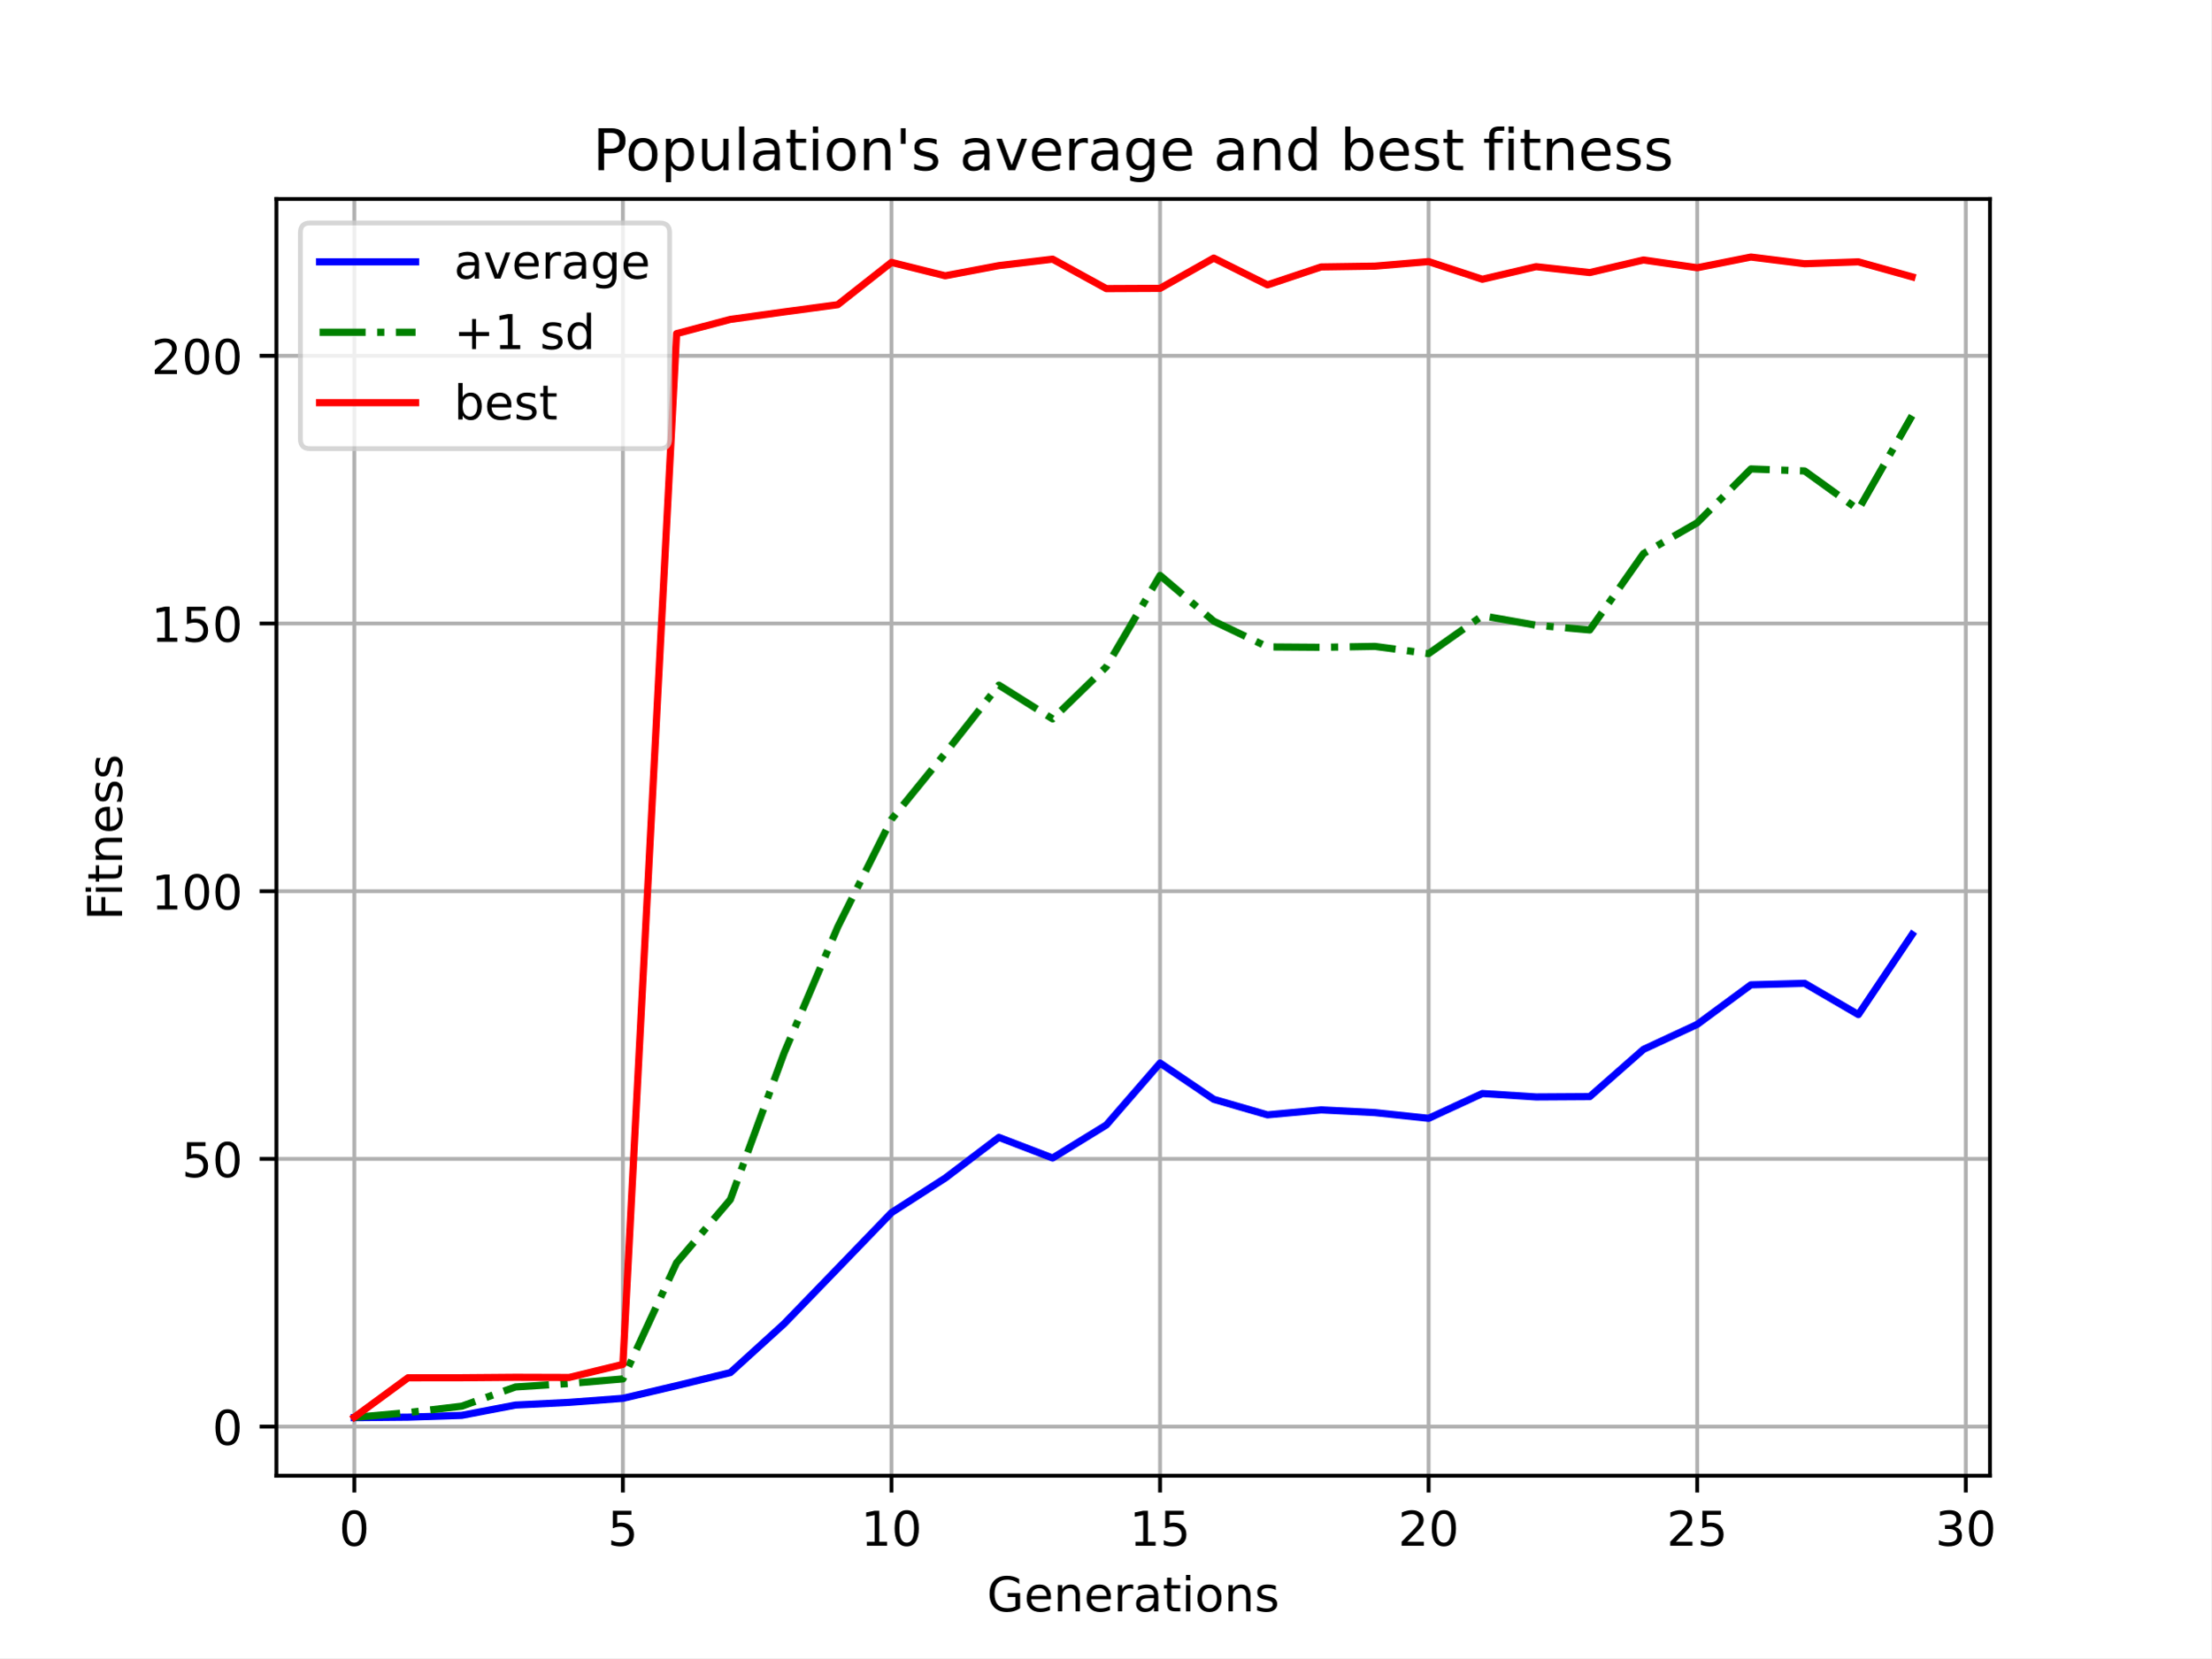
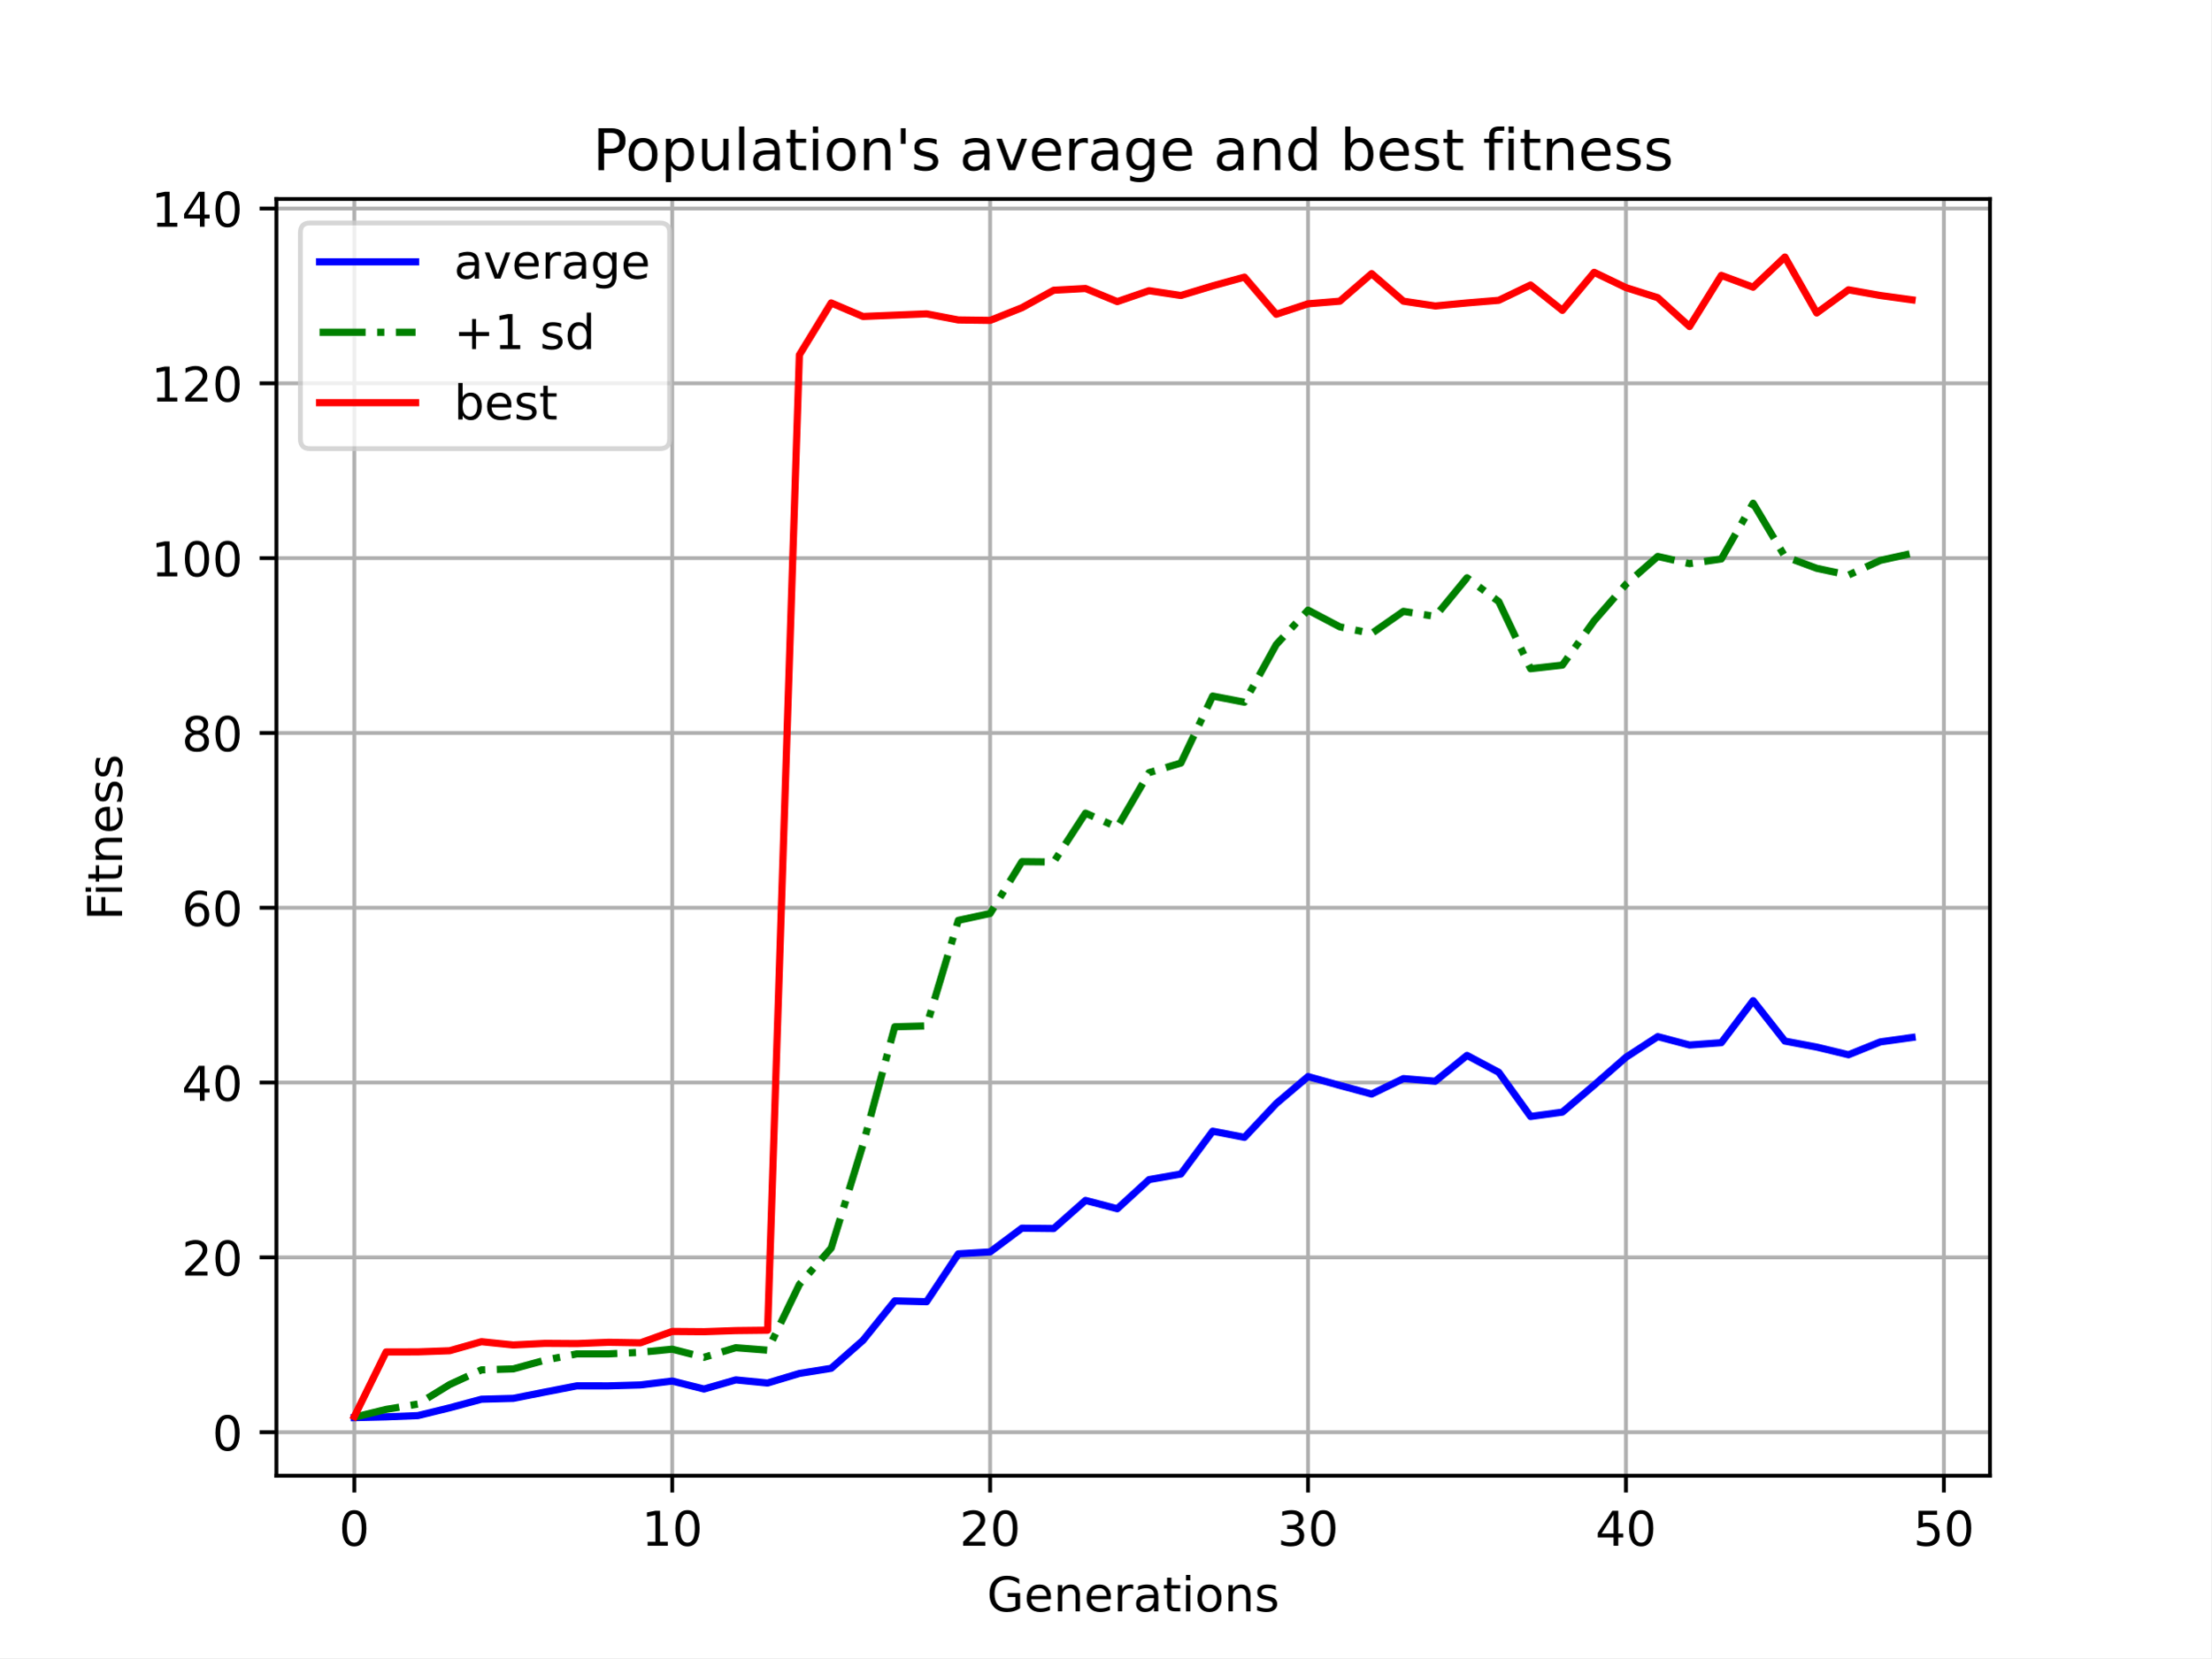
<svg xmlns="http://www.w3.org/2000/svg" xmlns:xlink="http://www.w3.org/1999/xlink" width="460.8pt" height="345.6pt" viewBox="0 0 460.8 345.6" version="1.1">
  <defs>
    <style type="text/css">*{stroke-linejoin: round; stroke-linecap: butt}</style>
  </defs>
  <g id="figure_1">
    <g id="patch_1">
      <path d="M 0 345.6  L 460.8 345.6  L 460.8 0  L 0 0  z " style="fill: #ffffff" />
    </g>
    <g id="axes_1">
      <g id="patch_2">
        <path d="M 57.6 307.584  L 414.72 307.584  L 414.72 41.472  L 57.6 41.472  z " style="fill: #ffffff" />
      </g>
      <g id="matplotlib.axis_1">
        <g id="xtick_1">
          <g id="line2d_1">
-             <path d="M 73.833 307.584  L 73.833 41.472  " clip-path="url(#pe1dd5a8d46)" style="fill: none; stroke: #b0b0b0; stroke-width: 0.8; stroke-linecap: square" />
+             <path d="M 73.833 307.584  L 73.833 41.472  " clip-path="url(#pf44340e3e3)" style="fill: none; stroke: #b0b0b0; stroke-width: 0.8; stroke-linecap: square" />
          </g>
          <g id="line2d_2">
            <defs>
-               <path id="m5e3df83dae" d="M 0 0  L 0 3.5  " style="stroke: #000000; stroke-width: 0.8" />
+               <path id="m1b8ec8ff48" d="M 0 0  L 0 3.5  " style="stroke: #000000; stroke-width: 0.8" />
            </defs>
            <g>
-               <use xlink:href="#m5e3df83dae" x="73.833" y="307.584" style="stroke: #000000; stroke-width: 0.8" />
+               <use xlink:href="#m1b8ec8ff48" x="73.833" y="307.584" style="stroke: #000000; stroke-width: 0.8" />
            </g>
          </g>
          <g id="text_1">
            <g transform="translate(70.65148 322.1824) scale(0.1 -0.1)">
              <defs>
                <path id="DejaVuSans-30" d="M 2034 4250  Q 1547 4250 1301 3770  Q 1056 3291 1056 2328  Q 1056 1369 1301 889  Q 1547 409 2034 409  Q 2525 409 2770 889  Q 3016 1369 3016 2328  Q 3016 3291 2770 3770  Q 2525 4250 2034 4250  z M 2034 4750  Q 2819 4750 3233 4129  Q 3647 3509 3647 2328  Q 3647 1150 3233 529  Q 2819 -91 2034 -91  Q 1250 -91 836 529  Q 422 1150 422 2328  Q 422 3509 836 4129  Q 1250 4750 2034 4750  z " transform="scale(0.015625)" />
              </defs>
              <use xlink:href="#DejaVuSans-30" />
            </g>
          </g>
        </g>
        <g id="xtick_2">
          <g id="line2d_3">
-             <path d="M 129.808 307.584  L 129.808 41.472  " clip-path="url(#pe1dd5a8d46)" style="fill: none; stroke: #b0b0b0; stroke-width: 0.8; stroke-linecap: square" />
+             <path d="M 140.089 307.584  L 140.089 41.472  " clip-path="url(#pf44340e3e3)" style="fill: none; stroke: #b0b0b0; stroke-width: 0.8; stroke-linecap: square" />
          </g>
          <g id="line2d_4">
            <g>
-               <use xlink:href="#m5e3df83dae" x="129.808" y="307.584" style="stroke: #000000; stroke-width: 0.8" />
+               <use xlink:href="#m1b8ec8ff48" x="140.089" y="307.584" style="stroke: #000000; stroke-width: 0.8" />
            </g>
          </g>
          <g id="text_2">
-             <g transform="translate(126.6264 322.1824) scale(0.1 -0.1)">
-               <defs>
-                 <path id="DejaVuSans-35" d="M 691 4666  L 3169 4666  L 3169 4134  L 1269 4134  L 1269 2991  Q 1406 3038 1543 3061  Q 1681 3084 1819 3084  Q 2600 3084 3056 2656  Q 3513 2228 3513 1497  Q 3513 744 3044 326  Q 2575 -91 1722 -91  Q 1428 -91 1123 -41  Q 819 9 494 109  L 494 744  Q 775 591 1075 516  Q 1375 441 1709 441  Q 2250 441 2565 725  Q 2881 1009 2881 1497  Q 2881 1984 2565 2268  Q 2250 2553 1709 2553  Q 1456 2553 1204 2497  Q 953 2441 691 2322  L 691 4666  z " transform="scale(0.015625)" />
-               </defs>
-               <use xlink:href="#DejaVuSans-35" />
+             <g transform="translate(133.7263 322.1824) scale(0.1 -0.1)">
+               <defs>
+                 <path id="DejaVuSans-31" d="M 794 531  L 1825 531  L 1825 4091  L 703 3866  L 703 4441  L 1819 4666  L 2450 4666  L 2450 531  L 3481 531  L 3481 0  L 794 0  L 794 531  z " transform="scale(0.015625)" />
+               </defs>
+               <use xlink:href="#DejaVuSans-31" />
+               <use xlink:href="#DejaVuSans-30" x="63.623" />
            </g>
          </g>
        </g>
        <g id="xtick_3">
          <g id="line2d_5">
-             <path d="M 185.783 307.584  L 185.783 41.472  " clip-path="url(#pe1dd5a8d46)" style="fill: none; stroke: #b0b0b0; stroke-width: 0.8; stroke-linecap: square" />
+             <path d="M 206.345 307.584  L 206.345 41.472  " clip-path="url(#pf44340e3e3)" style="fill: none; stroke: #b0b0b0; stroke-width: 0.8; stroke-linecap: square" />
          </g>
          <g id="line2d_6">
            <g>
-               <use xlink:href="#m5e3df83dae" x="185.783" y="307.584" style="stroke: #000000; stroke-width: 0.8" />
+               <use xlink:href="#m1b8ec8ff48" x="206.345" y="307.584" style="stroke: #000000; stroke-width: 0.8" />
            </g>
          </g>
          <g id="text_3">
-             <g transform="translate(179.4201 322.1824) scale(0.1 -0.1)">
-               <defs>
-                 <path id="DejaVuSans-31" d="M 794 531  L 1825 531  L 1825 4091  L 703 3866  L 703 4441  L 1819 4666  L 2450 4666  L 2450 531  L 3481 531  L 3481 0  L 794 0  L 794 531  z " transform="scale(0.015625)" />
-               </defs>
-               <use xlink:href="#DejaVuSans-31" />
+             <g transform="translate(199.9823 322.1824) scale(0.1 -0.1)">
+               <defs>
+                 <path id="DejaVuSans-32" d="M 1228 531  L 3431 531  L 3431 0  L 469 0  L 469 531  Q 828 903 1448 1529  Q 2069 2156 2228 2338  Q 2531 2678 2651 2914  Q 2772 3150 2772 3378  Q 2772 3750 2511 3984  Q 2250 4219 1831 4219  Q 1534 4219 1204 4116  Q 875 4013 500 3803  L 500 4441  Q 881 4594 1212 4672  Q 1544 4750 1819 4750  Q 2544 4750 2975 4387  Q 3406 4025 3406 3419  Q 3406 3131 3298 2873  Q 3191 2616 2906 2266  Q 2828 2175 2409 1742  Q 1991 1309 1228 531  z " transform="scale(0.015625)" />
+               </defs>
+               <use xlink:href="#DejaVuSans-32" />
              <use xlink:href="#DejaVuSans-30" x="63.623" />
            </g>
          </g>
        </g>
        <g id="xtick_4">
          <g id="line2d_7">
-             <path d="M 241.757 307.584  L 241.757 41.472  " clip-path="url(#pe1dd5a8d46)" style="fill: none; stroke: #b0b0b0; stroke-width: 0.8; stroke-linecap: square" />
+             <path d="M 272.601 307.584  L 272.601 41.472  " clip-path="url(#pf44340e3e3)" style="fill: none; stroke: #b0b0b0; stroke-width: 0.8; stroke-linecap: square" />
          </g>
          <g id="line2d_8">
            <g>
-               <use xlink:href="#m5e3df83dae" x="241.757" y="307.584" style="stroke: #000000; stroke-width: 0.8" />
+               <use xlink:href="#m1b8ec8ff48" x="272.601" y="307.584" style="stroke: #000000; stroke-width: 0.8" />
            </g>
          </g>
          <g id="text_4">
-             <g transform="translate(235.395 322.1824) scale(0.1 -0.1)">
-               <use xlink:href="#DejaVuSans-31" />
-               <use xlink:href="#DejaVuSans-35" x="63.623" />
+             <g transform="translate(266.2383 322.1824) scale(0.1 -0.1)">
+               <defs>
+                 <path id="DejaVuSans-33" d="M 2597 2516  Q 3050 2419 3304 2112  Q 3559 1806 3559 1356  Q 3559 666 3084 287  Q 2609 -91 1734 -91  Q 1441 -91 1130 -33  Q 819 25 488 141  L 488 750  Q 750 597 1062 519  Q 1375 441 1716 441  Q 2309 441 2620 675  Q 2931 909 2931 1356  Q 2931 1769 2642 2001  Q 2353 2234 1838 2234  L 1294 2234  L 1294 2753  L 1863 2753  Q 2328 2753 2575 2939  Q 2822 3125 2822 3475  Q 2822 3834 2567 4026  Q 2313 4219 1838 4219  Q 1578 4219 1281 4162  Q 984 4106 628 3988  L 628 4550  Q 988 4650 1302 4700  Q 1616 4750 1894 4750  Q 2613 4750 3031 4423  Q 3450 4097 3450 3541  Q 3450 3153 3228 2886  Q 3006 2619 2597 2516  z " transform="scale(0.015625)" />
+               </defs>
+               <use xlink:href="#DejaVuSans-33" />
+               <use xlink:href="#DejaVuSans-30" x="63.623" />
            </g>
          </g>
        </g>
        <g id="xtick_5">
          <g id="line2d_9">
-             <path d="M 297.732 307.584  L 297.732 41.472  " clip-path="url(#pe1dd5a8d46)" style="fill: none; stroke: #b0b0b0; stroke-width: 0.8; stroke-linecap: square" />
+             <path d="M 338.857 307.584  L 338.857 41.472  " clip-path="url(#pf44340e3e3)" style="fill: none; stroke: #b0b0b0; stroke-width: 0.8; stroke-linecap: square" />
          </g>
          <g id="line2d_10">
            <g>
-               <use xlink:href="#m5e3df83dae" x="297.732" y="307.584" style="stroke: #000000; stroke-width: 0.8" />
+               <use xlink:href="#m1b8ec8ff48" x="338.857" y="307.584" style="stroke: #000000; stroke-width: 0.8" />
            </g>
          </g>
          <g id="text_5">
-             <g transform="translate(291.3699 322.1824) scale(0.1 -0.1)">
-               <defs>
-                 <path id="DejaVuSans-32" d="M 1228 531  L 3431 531  L 3431 0  L 469 0  L 469 531  Q 828 903 1448 1529  Q 2069 2156 2228 2338  Q 2531 2678 2651 2914  Q 2772 3150 2772 3378  Q 2772 3750 2511 3984  Q 2250 4219 1831 4219  Q 1534 4219 1204 4116  Q 875 4013 500 3803  L 500 4441  Q 881 4594 1212 4672  Q 1544 4750 1819 4750  Q 2544 4750 2975 4387  Q 3406 4025 3406 3419  Q 3406 3131 3298 2873  Q 3191 2616 2906 2266  Q 2828 2175 2409 1742  Q 1991 1309 1228 531  z " transform="scale(0.015625)" />
-               </defs>
-               <use xlink:href="#DejaVuSans-32" />
+             <g transform="translate(332.4943 322.1824) scale(0.1 -0.1)">
+               <defs>
+                 <path id="DejaVuSans-34" d="M 2419 4116  L 825 1625  L 2419 1625  L 2419 4116  z M 2253 4666  L 3047 4666  L 3047 1625  L 3713 1625  L 3713 1100  L 3047 1100  L 3047 0  L 2419 0  L 2419 1100  L 313 1100  L 313 1709  L 2253 4666  z " transform="scale(0.015625)" />
+               </defs>
+               <use xlink:href="#DejaVuSans-34" />
              <use xlink:href="#DejaVuSans-30" x="63.623" />
            </g>
          </g>
        </g>
        <g id="xtick_6">
          <g id="line2d_11">
-             <path d="M 353.707 307.584  L 353.707 41.472  " clip-path="url(#pe1dd5a8d46)" style="fill: none; stroke: #b0b0b0; stroke-width: 0.8; stroke-linecap: square" />
+             <path d="M 405.113 307.584  L 405.113 41.472  " clip-path="url(#pf44340e3e3)" style="fill: none; stroke: #b0b0b0; stroke-width: 0.8; stroke-linecap: square" />
          </g>
          <g id="line2d_12">
            <g>
-               <use xlink:href="#m5e3df83dae" x="353.707" y="307.584" style="stroke: #000000; stroke-width: 0.8" />
+               <use xlink:href="#m1b8ec8ff48" x="405.113" y="307.584" style="stroke: #000000; stroke-width: 0.8" />
            </g>
          </g>
          <g id="text_6">
-             <g transform="translate(347.3448 322.1824) scale(0.1 -0.1)">
-               <use xlink:href="#DejaVuSans-32" />
-               <use xlink:href="#DejaVuSans-35" x="63.623" />
-             </g>
-           </g>
-         </g>
-         <g id="xtick_7">
-           <g id="line2d_13">
-             <path d="M 409.682 307.584  L 409.682 41.472  " clip-path="url(#pe1dd5a8d46)" style="fill: none; stroke: #b0b0b0; stroke-width: 0.8; stroke-linecap: square" />
-           </g>
-           <g id="line2d_14">
-             <g>
-               <use xlink:href="#m5e3df83dae" x="409.682" y="307.584" style="stroke: #000000; stroke-width: 0.8" />
-             </g>
-           </g>
-           <g id="text_7">
-             <g transform="translate(403.3198 322.1824) scale(0.1 -0.1)">
-               <defs>
-                 <path id="DejaVuSans-33" d="M 2597 2516  Q 3050 2419 3304 2112  Q 3559 1806 3559 1356  Q 3559 666 3084 287  Q 2609 -91 1734 -91  Q 1441 -91 1130 -33  Q 819 25 488 141  L 488 750  Q 750 597 1062 519  Q 1375 441 1716 441  Q 2309 441 2620 675  Q 2931 909 2931 1356  Q 2931 1769 2642 2001  Q 2353 2234 1838 2234  L 1294 2234  L 1294 2753  L 1863 2753  Q 2328 2753 2575 2939  Q 2822 3125 2822 3475  Q 2822 3834 2567 4026  Q 2313 4219 1838 4219  Q 1578 4219 1281 4162  Q 984 4106 628 3988  L 628 4550  Q 988 4650 1302 4700  Q 1616 4750 1894 4750  Q 2613 4750 3031 4423  Q 3450 4097 3450 3541  Q 3450 3153 3228 2886  Q 3006 2619 2597 2516  z " transform="scale(0.015625)" />
-               </defs>
-               <use xlink:href="#DejaVuSans-33" />
-               <use xlink:href="#DejaVuSans-30" x="63.623" />
-             </g>
-           </g>
-         </g>
-         <g id="text_8">
+             <g transform="translate(398.7504 322.1824) scale(0.1 -0.1)">
+               <defs>
+                 <path id="DejaVuSans-35" d="M 691 4666  L 3169 4666  L 3169 4134  L 1269 4134  L 1269 2991  Q 1406 3038 1543 3061  Q 1681 3084 1819 3084  Q 2600 3084 3056 2656  Q 3513 2228 3513 1497  Q 3513 744 3044 326  Q 2575 -91 1722 -91  Q 1428 -91 1123 -41  Q 819 9 494 109  L 494 744  Q 775 591 1075 516  Q 1375 441 1709 441  Q 2250 441 2565 725  Q 2881 1009 2881 1497  Q 2881 1984 2565 2268  Q 2250 2553 1709 2553  Q 1456 2553 1204 2497  Q 953 2441 691 2322  L 691 4666  z " transform="scale(0.015625)" />
+               </defs>
+               <use xlink:href="#DejaVuSans-35" />
+               <use xlink:href="#DejaVuSans-30" x="63.623" />
+             </g>
+           </g>
+         </g>
+         <g id="text_7">
          <g transform="translate(205.6623 335.8606) scale(0.1 -0.1)">
            <defs>
              <path id="DejaVuSans-47" d="M 3809 666  L 3809 1919  L 2778 1919  L 2778 2438  L 4434 2438  L 4434 434  Q 4069 175 3628 42  Q 3188 -91 2688 -91  Q 1594 -91 976 548  Q 359 1188 359 2328  Q 359 3472 976 4111  Q 1594 4750 2688 4750  Q 3144 4750 3555 4637  Q 3966 4525 4313 4306  L 4313 3634  Q 3963 3931 3569 4081  Q 3175 4231 2741 4231  Q 1884 4231 1454 3753  Q 1025 3275 1025 2328  Q 1025 1384 1454 906  Q 1884 428 2741 428  Q 3075 428 3337 486  Q 3600 544 3809 666  z " transform="scale(0.015625)" />
              <path id="DejaVuSans-65" d="M 3597 1894  L 3597 1613  L 953 1613  Q 991 1019 1311 708  Q 1631 397 2203 397  Q 2534 397 2845 478  Q 3156 559 3463 722  L 3463 178  Q 3153 47 2828 -22  Q 2503 -91 2169 -91  Q 1331 -91 842 396  Q 353 884 353 1716  Q 353 2575 817 3079  Q 1281 3584 2069 3584  Q 2775 3584 3186 3129  Q 3597 2675 3597 1894  z M 3022 2063  Q 3016 2534 2758 2815  Q 2500 3097 2075 3097  Q 1594 3097 1305 2825  Q 1016 2553 972 2059  L 3022 2063  z " transform="scale(0.015625)" />
              <path id="DejaVuSans-6e" d="M 3513 2113  L 3513 0  L 2938 0  L 2938 2094  Q 2938 2591 2744 2837  Q 2550 3084 2163 3084  Q 1697 3084 1428 2787  Q 1159 2491 1159 1978  L 1159 0  L 581 0  L 581 3500  L 1159 3500  L 1159 2956  Q 1366 3272 1645 3428  Q 1925 3584 2291 3584  Q 2894 3584 3203 3211  Q 3513 2838 3513 2113  z " transform="scale(0.015625)" />
              <path id="DejaVuSans-72" d="M 2631 2963  Q 2534 3019 2420 3045  Q 2306 3072 2169 3072  Q 1681 3072 1420 2755  Q 1159 2438 1159 1844  L 1159 0  L 581 0  L 581 3500  L 1159 3500  L 1159 2956  Q 1341 3275 1631 3429  Q 1922 3584 2338 3584  Q 2397 3584 2469 3576  Q 2541 3569 2628 3553  L 2631 2963  z " transform="scale(0.015625)" />
              <path id="DejaVuSans-61" d="M 2194 1759  Q 1497 1759 1228 1600  Q 959 1441 959 1056  Q 959 750 1161 570  Q 1363 391 1709 391  Q 2188 391 2477 730  Q 2766 1069 2766 1631  L 2766 1759  L 2194 1759  z M 3341 1997  L 3341 0  L 2766 0  L 2766 531  Q 2569 213 2275 61  Q 1981 -91 1556 -91  Q 1019 -91 701 211  Q 384 513 384 1019  Q 384 1609 779 1909  Q 1175 2209 1959 2209  L 2766 2209  L 2766 2266  Q 2766 2663 2505 2880  Q 2244 3097 1772 3097  Q 1472 3097 1187 3025  Q 903 2953 641 2809  L 641 3341  Q 956 3463 1253 3523  Q 1550 3584 1831 3584  Q 2591 3584 2966 3190  Q 3341 2797 3341 1997  z " transform="scale(0.015625)" />
              <path id="DejaVuSans-74" d="M 1172 4494  L 1172 3500  L 2356 3500  L 2356 3053  L 1172 3053  L 1172 1153  Q 1172 725 1289 603  Q 1406 481 1766 481  L 2356 481  L 2356 0  L 1766 0  Q 1100 0 847 248  Q 594 497 594 1153  L 594 3053  L 172 3053  L 172 3500  L 594 3500  L 594 4494  L 1172 4494  z " transform="scale(0.015625)" />
              <path id="DejaVuSans-69" d="M 603 3500  L 1178 3500  L 1178 0  L 603 0  L 603 3500  z M 603 4863  L 1178 4863  L 1178 4134  L 603 4134  L 603 4863  z " transform="scale(0.015625)" />
              <path id="DejaVuSans-6f" d="M 1959 3097  Q 1497 3097 1228 2736  Q 959 2375 959 1747  Q 959 1119 1226 758  Q 1494 397 1959 397  Q 2419 397 2687 759  Q 2956 1122 2956 1747  Q 2956 2369 2687 2733  Q 2419 3097 1959 3097  z M 1959 3584  Q 2709 3584 3137 3096  Q 3566 2609 3566 1747  Q 3566 888 3137 398  Q 2709 -91 1959 -91  Q 1206 -91 779 398  Q 353 888 353 1747  Q 353 2609 779 3096  Q 1206 3584 1959 3584  z " transform="scale(0.015625)" />
              <path id="DejaVuSans-73" d="M 2834 3397  L 2834 2853  Q 2591 2978 2328 3040  Q 2066 3103 1784 3103  Q 1356 3103 1142 2972  Q 928 2841 928 2578  Q 928 2378 1081 2264  Q 1234 2150 1697 2047  L 1894 2003  Q 2506 1872 2764 1633  Q 3022 1394 3022 966  Q 3022 478 2636 193  Q 2250 -91 1575 -91  Q 1294 -91 989 -36  Q 684 19 347 128  L 347 722  Q 666 556 975 473  Q 1284 391 1588 391  Q 1994 391 2212 530  Q 2431 669 2431 922  Q 2431 1156 2273 1281  Q 2116 1406 1581 1522  L 1381 1569  Q 847 1681 609 1914  Q 372 2147 372 2553  Q 372 3047 722 3315  Q 1072 3584 1716 3584  Q 2034 3584 2315 3537  Q 2597 3491 2834 3397  z " transform="scale(0.015625)" />
            </defs>
            <use xlink:href="#DejaVuSans-47" />
            <use xlink:href="#DejaVuSans-65" x="77.49" />
            <use xlink:href="#DejaVuSans-6e" x="139.014" />
            <use xlink:href="#DejaVuSans-65" x="202.393" />
            <use xlink:href="#DejaVuSans-72" x="263.916" />
            <use xlink:href="#DejaVuSans-61" x="305.029" />
            <use xlink:href="#DejaVuSans-74" x="366.309" />
            <use xlink:href="#DejaVuSans-69" x="405.518" />
            <use xlink:href="#DejaVuSans-6f" x="433.301" />
            <use xlink:href="#DejaVuSans-6e" x="494.482" />
            <use xlink:href="#DejaVuSans-73" x="557.861" />
          </g>
        </g>
      </g>
      <g id="matplotlib.axis_2">
        <g id="ytick_1">
+           <g id="line2d_13">
+             <path d="M 57.6 298.515  L 414.72 298.515  " clip-path="url(#pf44340e3e3)" style="fill: none; stroke: #b0b0b0; stroke-width: 0.8; stroke-linecap: square" />
+           </g>
+           <g id="line2d_14">
+             <defs>
+               <path id="m3c2e16edfb" d="M 0 0  L -3.5 0  " style="stroke: #000000; stroke-width: 0.8" />
+             </defs>
+             <g>
+               <use xlink:href="#m3c2e16edfb" x="57.6" y="298.515" style="stroke: #000000; stroke-width: 0.8" />
+             </g>
+           </g>
+           <g id="text_8">
+             <g transform="translate(44.2375 302.3145) scale(0.1 -0.1)">
+               <use xlink:href="#DejaVuSans-30" />
+             </g>
+           </g>
+         </g>
+         <g id="ytick_2">
          <g id="line2d_15">
-             <path d="M 57.6 297.353  L 414.72 297.353  " clip-path="url(#pe1dd5a8d46)" style="fill: none; stroke: #b0b0b0; stroke-width: 0.8; stroke-linecap: square" />
+             <path d="M 57.6 262.078  L 414.72 262.078  " clip-path="url(#pf44340e3e3)" style="fill: none; stroke: #b0b0b0; stroke-width: 0.8; stroke-linecap: square" />
          </g>
          <g id="line2d_16">
-             <defs>
-               <path id="m61ee3619ba" d="M 0 0  L -3.5 0  " style="stroke: #000000; stroke-width: 0.8" />
-             </defs>
-             <g>
-               <use xlink:href="#m61ee3619ba" x="57.6" y="297.353" style="stroke: #000000; stroke-width: 0.8" />
+             <g>
+               <use xlink:href="#m3c2e16edfb" x="57.6" y="262.078" style="stroke: #000000; stroke-width: 0.8" />
            </g>
          </g>
          <g id="text_9">
-             <g transform="translate(44.2375 301.1522) scale(0.1 -0.1)">
-               <use xlink:href="#DejaVuSans-30" />
-             </g>
-           </g>
-         </g>
-         <g id="ytick_2">
+             <g transform="translate(37.875 265.8773) scale(0.1 -0.1)">
+               <use xlink:href="#DejaVuSans-32" />
+               <use xlink:href="#DejaVuSans-30" x="63.623" />
+             </g>
+           </g>
+         </g>
+         <g id="ytick_3">
          <g id="line2d_17">
-             <path d="M 57.6 241.554  L 414.72 241.554  " clip-path="url(#pe1dd5a8d46)" style="fill: none; stroke: #b0b0b0; stroke-width: 0.8; stroke-linecap: square" />
+             <path d="M 57.6 225.641  L 414.72 225.641  " clip-path="url(#pf44340e3e3)" style="fill: none; stroke: #b0b0b0; stroke-width: 0.8; stroke-linecap: square" />
          </g>
          <g id="line2d_18">
            <g>
-               <use xlink:href="#m61ee3619ba" x="57.6" y="241.554" style="stroke: #000000; stroke-width: 0.8" />
+               <use xlink:href="#m3c2e16edfb" x="57.6" y="225.641" style="stroke: #000000; stroke-width: 0.8" />
            </g>
          </g>
          <g id="text_10">
-             <g transform="translate(37.875 245.3531) scale(0.1 -0.1)">
-               <use xlink:href="#DejaVuSans-35" />
-               <use xlink:href="#DejaVuSans-30" x="63.623" />
-             </g>
-           </g>
-         </g>
-         <g id="ytick_3">
+             <g transform="translate(37.875 229.4401) scale(0.1 -0.1)">
+               <use xlink:href="#DejaVuSans-34" />
+               <use xlink:href="#DejaVuSans-30" x="63.623" />
+             </g>
+           </g>
+         </g>
+         <g id="ytick_4">
          <g id="line2d_19">
-             <path d="M 57.6 185.755  L 414.72 185.755  " clip-path="url(#pe1dd5a8d46)" style="fill: none; stroke: #b0b0b0; stroke-width: 0.8; stroke-linecap: square" />
+             <path d="M 57.6 189.204  L 414.72 189.204  " clip-path="url(#pf44340e3e3)" style="fill: none; stroke: #b0b0b0; stroke-width: 0.8; stroke-linecap: square" />
          </g>
          <g id="line2d_20">
            <g>
-               <use xlink:href="#m61ee3619ba" x="57.6" y="185.755" style="stroke: #000000; stroke-width: 0.8" />
+               <use xlink:href="#m3c2e16edfb" x="57.6" y="189.204" style="stroke: #000000; stroke-width: 0.8" />
            </g>
          </g>
          <g id="text_11">
-             <g transform="translate(31.5125 189.5541) scale(0.1 -0.1)">
+             <g transform="translate(37.875 193.0029) scale(0.1 -0.1)">
+               <defs>
+                 <path id="DejaVuSans-36" d="M 2113 2584  Q 1688 2584 1439 2293  Q 1191 2003 1191 1497  Q 1191 994 1439 701  Q 1688 409 2113 409  Q 2538 409 2786 701  Q 3034 994 3034 1497  Q 3034 2003 2786 2293  Q 2538 2584 2113 2584  z M 3366 4563  L 3366 3988  Q 3128 4100 2886 4159  Q 2644 4219 2406 4219  Q 1781 4219 1451 3797  Q 1122 3375 1075 2522  Q 1259 2794 1537 2939  Q 1816 3084 2150 3084  Q 2853 3084 3261 2657  Q 3669 2231 3669 1497  Q 3669 778 3244 343  Q 2819 -91 2113 -91  Q 1303 -91 875 529  Q 447 1150 447 2328  Q 447 3434 972 4092  Q 1497 4750 2381 4750  Q 2619 4750 2861 4703  Q 3103 4656 3366 4563  z " transform="scale(0.015625)" />
+               </defs>
+               <use xlink:href="#DejaVuSans-36" />
+               <use xlink:href="#DejaVuSans-30" x="63.623" />
+             </g>
+           </g>
+         </g>
+         <g id="ytick_5">
+           <g id="line2d_21">
+             <path d="M 57.6 152.766  L 414.72 152.766  " clip-path="url(#pf44340e3e3)" style="fill: none; stroke: #b0b0b0; stroke-width: 0.8; stroke-linecap: square" />
+           </g>
+           <g id="line2d_22">
+             <g>
+               <use xlink:href="#m3c2e16edfb" x="57.6" y="152.766" style="stroke: #000000; stroke-width: 0.8" />
+             </g>
+           </g>
+           <g id="text_12">
+             <g transform="translate(37.875 156.5657) scale(0.1 -0.1)">
+               <defs>
+                 <path id="DejaVuSans-38" d="M 2034 2216  Q 1584 2216 1326 1975  Q 1069 1734 1069 1313  Q 1069 891 1326 650  Q 1584 409 2034 409  Q 2484 409 2743 651  Q 3003 894 3003 1313  Q 3003 1734 2745 1975  Q 2488 2216 2034 2216  z M 1403 2484  Q 997 2584 770 2862  Q 544 3141 544 3541  Q 544 4100 942 4425  Q 1341 4750 2034 4750  Q 2731 4750 3128 4425  Q 3525 4100 3525 3541  Q 3525 3141 3298 2862  Q 3072 2584 2669 2484  Q 3125 2378 3379 2068  Q 3634 1759 3634 1313  Q 3634 634 3220 271  Q 2806 -91 2034 -91  Q 1263 -91 848 271  Q 434 634 434 1313  Q 434 1759 690 2068  Q 947 2378 1403 2484  z M 1172 3481  Q 1172 3119 1398 2916  Q 1625 2713 2034 2713  Q 2441 2713 2670 2916  Q 2900 3119 2900 3481  Q 2900 3844 2670 4047  Q 2441 4250 2034 4250  Q 1625 4250 1398 4047  Q 1172 3844 1172 3481  z " transform="scale(0.015625)" />
+               </defs>
+               <use xlink:href="#DejaVuSans-38" />
+               <use xlink:href="#DejaVuSans-30" x="63.623" />
+             </g>
+           </g>
+         </g>
+         <g id="ytick_6">
+           <g id="line2d_23">
+             <path d="M 57.6 116.329  L 414.72 116.329  " clip-path="url(#pf44340e3e3)" style="fill: none; stroke: #b0b0b0; stroke-width: 0.8; stroke-linecap: square" />
+           </g>
+           <g id="line2d_24">
+             <g>
+               <use xlink:href="#m3c2e16edfb" x="57.6" y="116.329" style="stroke: #000000; stroke-width: 0.8" />
+             </g>
+           </g>
+           <g id="text_13">
+             <g transform="translate(31.5125 120.1285) scale(0.1 -0.1)">
              <use xlink:href="#DejaVuSans-31" />
              <use xlink:href="#DejaVuSans-30" x="63.623" />
              <use xlink:href="#DejaVuSans-30" x="127.246" />
            </g>
          </g>
        </g>
-         <g id="ytick_4">
-           <g id="line2d_21">
-             <path d="M 57.6 129.956  L 414.72 129.956  " clip-path="url(#pe1dd5a8d46)" style="fill: none; stroke: #b0b0b0; stroke-width: 0.8; stroke-linecap: square" />
-           </g>
-           <g id="line2d_22">
-             <g>
-               <use xlink:href="#m61ee3619ba" x="57.6" y="129.956" style="stroke: #000000; stroke-width: 0.8" />
-             </g>
-           </g>
-           <g id="text_12">
-             <g transform="translate(31.5125 133.755) scale(0.1 -0.1)">
+         <g id="ytick_7">
+           <g id="line2d_25">
+             <path d="M 57.6 79.892  L 414.72 79.892  " clip-path="url(#pf44340e3e3)" style="fill: none; stroke: #b0b0b0; stroke-width: 0.8; stroke-linecap: square" />
+           </g>
+           <g id="line2d_26">
+             <g>
+               <use xlink:href="#m3c2e16edfb" x="57.6" y="79.892" style="stroke: #000000; stroke-width: 0.8" />
+             </g>
+           </g>
+           <g id="text_14">
+             <g transform="translate(31.5125 83.69128) scale(0.1 -0.1)">
              <use xlink:href="#DejaVuSans-31" />
-               <use xlink:href="#DejaVuSans-35" x="63.623" />
+               <use xlink:href="#DejaVuSans-32" x="63.623" />
              <use xlink:href="#DejaVuSans-30" x="127.246" />
            </g>
          </g>
        </g>
-         <g id="ytick_5">
-           <g id="line2d_23">
-             <path d="M 57.6 74.157  L 414.72 74.157  " clip-path="url(#pe1dd5a8d46)" style="fill: none; stroke: #b0b0b0; stroke-width: 0.8; stroke-linecap: square" />
-           </g>
-           <g id="line2d_24">
-             <g>
-               <use xlink:href="#m61ee3619ba" x="57.6" y="74.157" style="stroke: #000000; stroke-width: 0.8" />
-             </g>
-           </g>
-           <g id="text_13">
-             <g transform="translate(31.5125 77.95596) scale(0.1 -0.1)">
-               <use xlink:href="#DejaVuSans-32" />
-               <use xlink:href="#DejaVuSans-30" x="63.623" />
+         <g id="ytick_8">
+           <g id="line2d_27">
+             <path d="M 57.6 43.455  L 414.72 43.455  " clip-path="url(#pf44340e3e3)" style="fill: none; stroke: #b0b0b0; stroke-width: 0.8; stroke-linecap: square" />
+           </g>
+           <g id="line2d_28">
+             <g>
+               <use xlink:href="#m3c2e16edfb" x="57.6" y="43.455" style="stroke: #000000; stroke-width: 0.8" />
+             </g>
+           </g>
+           <g id="text_15">
+             <g transform="translate(31.5125 47.25407) scale(0.1 -0.1)">
+               <use xlink:href="#DejaVuSans-31" />
+               <use xlink:href="#DejaVuSans-34" x="63.623" />
              <use xlink:href="#DejaVuSans-30" x="127.246" />
            </g>
          </g>
        </g>
-         <g id="text_14">
+         <g id="text_16">
          <g transform="translate(25.43281 191.8452) rotate(-90) scale(0.1 -0.1)">
            <defs>
              <path id="DejaVuSans-46" d="M 628 4666  L 3309 4666  L 3309 4134  L 1259 4134  L 1259 2759  L 3109 2759  L 3109 2228  L 1259 2228  L 1259 0  L 628 0  L 628 4666  z " transform="scale(0.015625)" />
            </defs>
            <use xlink:href="#DejaVuSans-46" />
            <use xlink:href="#DejaVuSans-69" x="50.27" />
            <use xlink:href="#DejaVuSans-74" x="78.053" />
            <use xlink:href="#DejaVuSans-6e" x="117.262" />
            <use xlink:href="#DejaVuSans-65" x="180.641" />
            <use xlink:href="#DejaVuSans-73" x="242.164" />
            <use xlink:href="#DejaVuSans-73" x="294.264" />
          </g>
        </g>
      </g>
-       <g id="line2d_25">
-         <path d="M 73.833 295.488  L 85.028 295.386  L 96.223 295.011  L 107.418 292.861  L 118.613 292.302  L 129.808 291.462  L 141.003 288.821  L 152.198 286.101  L 163.393 275.926  L 174.588 264.355  L 185.783 252.757  L 196.978 245.559  L 208.173 237.068  L 219.368 241.366  L 230.563 234.485  L 241.757 221.574  L 252.952 229.135  L 264.147 232.372  L 275.342 231.338  L 286.537 231.904  L 297.732 233.097  L 308.927 227.927  L 320.122 228.64  L 331.317 228.568  L 342.512 218.723  L 353.707 213.516  L 364.902 205.265  L 376.097 204.955  L 387.292 211.473  L 398.487 194.794  " clip-path="url(#pe1dd5a8d46)" style="fill: none; stroke: #0000ff; stroke-width: 1.5; stroke-linecap: square" />
-       </g>
-       <g id="line2d_26">
-         <path d="M 73.833 295.431  L 85.028 294.437  L 96.223 293.097  L 107.418 289.092  L 118.613 288.374  L 129.808 287.415  L 141.003 263.185  L 152.198 250.036  L 163.393 219.505  L 174.588 193.196  L 185.783 170.774  L 196.978 157  L 208.173 142.798  L 219.368 149.837  L 230.563 138.975  L 241.757 119.927  L 252.952 129.472  L 264.147 134.829  L 275.342 134.914  L 286.537 134.722  L 297.732 136.23  L 308.927 128.333  L 320.122 130.309  L 331.317 131.301  L 342.512 115.373  L 353.707 108.952  L 364.902 97.737  L 376.097 98.155  L 387.292 106.228  L 398.487 86.642  " clip-path="url(#pe1dd5a8d46)" style="fill: none; stroke-dasharray: 9.6,2.4,1.5,2.4; stroke-dashoffset: 0; stroke: #008000; stroke-width: 1.5" />
-       </g>
-       <g id="line2d_27">
-         <path d="M 73.833 295.384  L 85.028 287.179  L 96.223 287.166  L 107.418 287.074  L 118.613 287.109  L 129.808 284.384  L 141.003 69.527  L 152.198 66.569  L 163.393 65.007  L 174.588 63.5  L 185.783 54.684  L 196.978 57.474  L 208.173 55.354  L 219.368 54.014  L 230.563 60.152  L 241.757 60.096  L 252.952 53.791  L 264.147 59.371  L 275.342 55.633  L 286.537 55.465  L 297.732 54.517  L 308.927 58.199  L 320.122 55.577  L 331.317 56.804  L 342.512 54.182  L 353.707 55.8  L 364.902 53.568  L 376.097 54.963  L 387.292 54.572  L 398.487 57.697  " clip-path="url(#pe1dd5a8d46)" style="fill: none; stroke: #ff0000; stroke-width: 1.5; stroke-linecap: square" />
+       <g id="line2d_29">
+         <path d="M 73.833 295.488  L 80.458 295.324  L 87.084 295.059  L 93.71 293.435  L 100.335 291.648  L 106.961 291.467  L 113.586 290.147  L 120.212 288.86  L 126.838 288.861  L 133.463 288.668  L 140.089 287.855  L 146.714 289.519  L 153.34 287.617  L 159.966 288.268  L 166.591 286.274  L 173.217 285.2  L 179.842 279.375  L 186.468 271.152  L 193.094 271.321  L 199.719 261.345  L 206.345 260.94  L 212.97 255.996  L 219.596 256.069  L 226.222 250.208  L 232.847 251.937  L 239.473 245.873  L 246.098 244.703  L 252.724 235.778  L 259.35 237.061  L 265.975 230.012  L 272.601 224.392  L 279.226 226.24  L 285.852 228.034  L 292.478 224.816  L 299.103 225.366  L 305.729 219.984  L 312.354 223.509  L 318.98 232.709  L 325.606 231.805  L 332.231 226.171  L 338.857 220.371  L 345.482 216.065  L 352.108 217.817  L 358.734 217.331  L 365.359 208.567  L 371.985 216.999  L 378.61 218.247  L 385.236 219.845  L 391.862 217.169  L 398.487 216.243  " clip-path="url(#pf44340e3e3)" style="fill: none; stroke: #0000ff; stroke-width: 1.5; stroke-linecap: square" />
+       </g>
+       <g id="line2d_30">
+         <path d="M 73.833 295.395  L 80.458 293.769  L 87.084 292.653  L 93.71 288.584  L 100.335 285.53  L 106.961 285.323  L 113.586 283.503  L 120.212 282.195  L 126.838 282.193  L 133.463 281.871  L 140.089 281.217  L 146.714 282.912  L 153.34 280.91  L 159.966 281.426  L 166.591 267.709  L 173.217 260.146  L 179.842 238.584  L 186.468 214.017  L 193.094 213.841  L 199.719 191.831  L 206.345 190.398  L 212.97 179.59  L 219.596 179.662  L 226.222 169.48  L 232.847 172.422  L 239.473 161.038  L 246.098 159.043  L 252.724 145.083  L 259.35 146.355  L 265.975 134.347  L 272.601 127.164  L 279.226 130.654  L 285.852 132.036  L 292.478 127.422  L 299.103 128.481  L 305.729 120.425  L 312.354 125.394  L 318.98 139.381  L 325.606 138.629  L 332.231 129.39  L 338.857 121.782  L 345.482 115.977  L 352.108 117.475  L 358.734 116.5  L 365.359 104.892  L 371.985 115.993  L 378.61 118.452  L 385.236 119.859  L 391.862 116.802  L 398.487 115.333  " clip-path="url(#pf44340e3e3)" style="fill: none; stroke-dasharray: 9.6,2.4,1.5,2.4; stroke-dashoffset: 0; stroke: #008000; stroke-width: 1.5" />
+       </g>
+       <g id="line2d_31">
+         <path d="M 73.833 295.265  L 80.458 281.794  L 87.084 281.778  L 93.71 281.537  L 100.335 279.654  L 106.961 280.339  L 113.586 280.003  L 120.212 280.049  L 126.838 279.779  L 133.463 279.894  L 140.089 277.517  L 146.714 277.571  L 153.34 277.338  L 159.966 277.26  L 166.591 73.973  L 173.217 63.133  L 179.842 65.957  L 186.468 65.683  L 193.094 65.41  L 199.719 66.685  L 206.345 66.776  L 212.97 64.135  L 219.596 60.491  L 226.222 60.127  L 232.847 62.859  L 239.473 60.582  L 246.098 61.584  L 252.724 59.58  L 259.35 57.758  L 265.975 65.501  L 272.601 63.315  L 279.226 62.768  L 285.852 57.03  L 292.478 62.768  L 299.103 63.77  L 305.729 63.133  L 312.354 62.586  L 318.98 59.398  L 325.606 64.681  L 332.231 56.756  L 338.857 59.945  L 345.482 62.04  L 352.108 68.052  L 358.734 57.394  L 365.359 59.853  L 371.985 53.568  L 378.61 65.228  L 385.236 60.4  L 391.862 61.584  L 398.487 62.495  " clip-path="url(#pf44340e3e3)" style="fill: none; stroke: #ff0000; stroke-width: 1.5; stroke-linecap: square" />
      </g>
      <g id="patch_3">
        <path d="M 57.6 307.584  L 57.6 41.472  " style="fill: none; stroke: #000000; stroke-width: 0.8; stroke-linejoin: miter; stroke-linecap: square" />
      </g>
      <g id="patch_4">
        <path d="M 414.72 307.584  L 414.72 41.472  " style="fill: none; stroke: #000000; stroke-width: 0.8; stroke-linejoin: miter; stroke-linecap: square" />
      </g>
      <g id="patch_5">
        <path d="M 57.6 307.584  L 414.72 307.584  " style="fill: none; stroke: #000000; stroke-width: 0.8; stroke-linejoin: miter; stroke-linecap: square" />
      </g>
      <g id="patch_6">
        <path d="M 57.6 41.472  L 414.72 41.472  " style="fill: none; stroke: #000000; stroke-width: 0.8; stroke-linejoin: miter; stroke-linecap: square" />
      </g>
-       <g id="text_15">
+       <g id="text_17">
        <g transform="translate(123.5297 35.472) scale(0.12 -0.12)">
          <defs>
            <path id="DejaVuSans-50" d="M 1259 4147  L 1259 2394  L 2053 2394  Q 2494 2394 2734 2622  Q 2975 2850 2975 3272  Q 2975 3691 2734 3919  Q 2494 4147 2053 4147  L 1259 4147  z M 628 4666  L 2053 4666  Q 2838 4666 3239 4311  Q 3641 3956 3641 3272  Q 3641 2581 3239 2228  Q 2838 1875 2053 1875  L 1259 1875  L 1259 0  L 628 0  L 628 4666  z " transform="scale(0.015625)" />
            <path id="DejaVuSans-70" d="M 1159 525  L 1159 -1331  L 581 -1331  L 581 3500  L 1159 3500  L 1159 2969  Q 1341 3281 1617 3432  Q 1894 3584 2278 3584  Q 2916 3584 3314 3078  Q 3713 2572 3713 1747  Q 3713 922 3314 415  Q 2916 -91 2278 -91  Q 1894 -91 1617 61  Q 1341 213 1159 525  z M 3116 1747  Q 3116 2381 2855 2742  Q 2594 3103 2138 3103  Q 1681 3103 1420 2742  Q 1159 2381 1159 1747  Q 1159 1113 1420 752  Q 1681 391 2138 391  Q 2594 391 2855 752  Q 3116 1113 3116 1747  z " transform="scale(0.015625)" />
            <path id="DejaVuSans-75" d="M 544 1381  L 544 3500  L 1119 3500  L 1119 1403  Q 1119 906 1312 657  Q 1506 409 1894 409  Q 2359 409 2629 706  Q 2900 1003 2900 1516  L 2900 3500  L 3475 3500  L 3475 0  L 2900 0  L 2900 538  Q 2691 219 2414 64  Q 2138 -91 1772 -91  Q 1169 -91 856 284  Q 544 659 544 1381  z M 1991 3584  L 1991 3584  z " transform="scale(0.015625)" />
            <path id="DejaVuSans-6c" d="M 603 4863  L 1178 4863  L 1178 0  L 603 0  L 603 4863  z " transform="scale(0.015625)" />
            <path id="DejaVuSans-27" d="M 1147 4666  L 1147 2931  L 616 2931  L 616 4666  L 1147 4666  z " transform="scale(0.015625)" />
            <path id="DejaVuSans-20" transform="scale(0.015625)" />
            <path id="DejaVuSans-76" d="M 191 3500  L 800 3500  L 1894 563  L 2988 3500  L 3597 3500  L 2284 0  L 1503 0  L 191 3500  z " transform="scale(0.015625)" />
            <path id="DejaVuSans-67" d="M 2906 1791  Q 2906 2416 2648 2759  Q 2391 3103 1925 3103  Q 1463 3103 1205 2759  Q 947 2416 947 1791  Q 947 1169 1205 825  Q 1463 481 1925 481  Q 2391 481 2648 825  Q 2906 1169 2906 1791  z M 3481 434  Q 3481 -459 3084 -895  Q 2688 -1331 1869 -1331  Q 1566 -1331 1297 -1286  Q 1028 -1241 775 -1147  L 775 -588  Q 1028 -725 1275 -790  Q 1522 -856 1778 -856  Q 2344 -856 2625 -561  Q 2906 -266 2906 331  L 2906 616  Q 2728 306 2450 153  Q 2172 0 1784 0  Q 1141 0 747 490  Q 353 981 353 1791  Q 353 2603 747 3093  Q 1141 3584 1784 3584  Q 2172 3584 2450 3431  Q 2728 3278 2906 2969  L 2906 3500  L 3481 3500  L 3481 434  z " transform="scale(0.015625)" />
            <path id="DejaVuSans-64" d="M 2906 2969  L 2906 4863  L 3481 4863  L 3481 0  L 2906 0  L 2906 525  Q 2725 213 2448 61  Q 2172 -91 1784 -91  Q 1150 -91 751 415  Q 353 922 353 1747  Q 353 2572 751 3078  Q 1150 3584 1784 3584  Q 2172 3584 2448 3432  Q 2725 3281 2906 2969  z M 947 1747  Q 947 1113 1208 752  Q 1469 391 1925 391  Q 2381 391 2643 752  Q 2906 1113 2906 1747  Q 2906 2381 2643 2742  Q 2381 3103 1925 3103  Q 1469 3103 1208 2742  Q 947 2381 947 1747  z " transform="scale(0.015625)" />
            <path id="DejaVuSans-62" d="M 3116 1747  Q 3116 2381 2855 2742  Q 2594 3103 2138 3103  Q 1681 3103 1420 2742  Q 1159 2381 1159 1747  Q 1159 1113 1420 752  Q 1681 391 2138 391  Q 2594 391 2855 752  Q 3116 1113 3116 1747  z M 1159 2969  Q 1341 3281 1617 3432  Q 1894 3584 2278 3584  Q 2916 3584 3314 3078  Q 3713 2572 3713 1747  Q 3713 922 3314 415  Q 2916 -91 2278 -91  Q 1894 -91 1617 61  Q 1341 213 1159 525  L 1159 0  L 581 0  L 581 4863  L 1159 4863  L 1159 2969  z " transform="scale(0.015625)" />
            <path id="DejaVuSans-66" d="M 2375 4863  L 2375 4384  L 1825 4384  Q 1516 4384 1395 4259  Q 1275 4134 1275 3809  L 1275 3500  L 2222 3500  L 2222 3053  L 1275 3053  L 1275 0  L 697 0  L 697 3053  L 147 3053  L 147 3500  L 697 3500  L 697 3744  Q 697 4328 969 4595  Q 1241 4863 1831 4863  L 2375 4863  z " transform="scale(0.015625)" />
          </defs>
          <use xlink:href="#DejaVuSans-50" />
          <use xlink:href="#DejaVuSans-6f" x="56.678" />
          <use xlink:href="#DejaVuSans-70" x="117.859" />
          <use xlink:href="#DejaVuSans-75" x="181.336" />
          <use xlink:href="#DejaVuSans-6c" x="244.715" />
          <use xlink:href="#DejaVuSans-61" x="272.498" />
          <use xlink:href="#DejaVuSans-74" x="333.777" />
          <use xlink:href="#DejaVuSans-69" x="372.986" />
          <use xlink:href="#DejaVuSans-6f" x="400.77" />
          <use xlink:href="#DejaVuSans-6e" x="461.951" />
          <use xlink:href="#DejaVuSans-27" x="525.33" />
          <use xlink:href="#DejaVuSans-73" x="552.82" />
          <use xlink:href="#DejaVuSans-20" x="604.92" />
          <use xlink:href="#DejaVuSans-61" x="636.707" />
          <use xlink:href="#DejaVuSans-76" x="697.986" />
          <use xlink:href="#DejaVuSans-65" x="757.166" />
          <use xlink:href="#DejaVuSans-72" x="818.689" />
          <use xlink:href="#DejaVuSans-61" x="859.803" />
          <use xlink:href="#DejaVuSans-67" x="921.082" />
          <use xlink:href="#DejaVuSans-65" x="984.559" />
          <use xlink:href="#DejaVuSans-20" x="1046.082" />
          <use xlink:href="#DejaVuSans-61" x="1077.869" />
          <use xlink:href="#DejaVuSans-6e" x="1139.148" />
          <use xlink:href="#DejaVuSans-64" x="1202.527" />
          <use xlink:href="#DejaVuSans-20" x="1266.004" />
          <use xlink:href="#DejaVuSans-62" x="1297.791" />
          <use xlink:href="#DejaVuSans-65" x="1361.268" />
          <use xlink:href="#DejaVuSans-73" x="1422.791" />
          <use xlink:href="#DejaVuSans-74" x="1474.891" />
          <use xlink:href="#DejaVuSans-20" x="1514.1" />
          <use xlink:href="#DejaVuSans-66" x="1545.887" />
          <use xlink:href="#DejaVuSans-69" x="1581.092" />
          <use xlink:href="#DejaVuSans-74" x="1608.875" />
          <use xlink:href="#DejaVuSans-6e" x="1648.084" />
          <use xlink:href="#DejaVuSans-65" x="1711.463" />
          <use xlink:href="#DejaVuSans-73" x="1772.986" />
          <use xlink:href="#DejaVuSans-73" x="1825.086" />
        </g>
      </g>
      <g id="legend_1">
        <g id="patch_7">
          <path d="M 64.6 93.506  L 137.541 93.506  Q 139.541 93.506 139.541 91.506  L 139.541 48.472  Q 139.541 46.472 137.541 46.472  L 64.6 46.472  Q 62.6 46.472 62.6 48.472  L 62.6 91.506  Q 62.6 93.506 64.6 93.506  z " style="fill: #ffffff; opacity: 0.8; stroke: #cccccc; stroke-linejoin: miter" />
        </g>
-         <g id="line2d_28">
+         <g id="line2d_32">
          <path d="M 66.6 54.57  L 76.6 54.57  L 86.6 54.57  " style="fill: none; stroke: #0000ff; stroke-width: 1.5; stroke-linecap: square" />
        </g>
-         <g id="text_16">
+         <g id="text_18">
          <g transform="translate(94.6 58.07044) scale(0.1 -0.1)">
            <use xlink:href="#DejaVuSans-61" />
            <use xlink:href="#DejaVuSans-76" x="61.279" />
            <use xlink:href="#DejaVuSans-65" x="120.459" />
            <use xlink:href="#DejaVuSans-72" x="181.982" />
            <use xlink:href="#DejaVuSans-61" x="223.096" />
            <use xlink:href="#DejaVuSans-67" x="284.375" />
            <use xlink:href="#DejaVuSans-65" x="347.852" />
          </g>
        </g>
-         <g id="line2d_29">
+         <g id="line2d_33">
          <path d="M 66.6 69.249  L 76.6 69.249  L 86.6 69.249  " style="fill: none; stroke-dasharray: 9.6,2.4,1.5,2.4; stroke-dashoffset: 0; stroke: #008000; stroke-width: 1.5" />
        </g>
-         <g id="text_17">
+         <g id="text_19">
          <g transform="translate(94.6 72.74856) scale(0.1 -0.1)">
            <defs>
              <path id="DejaVuSans-2b" d="M 2944 4013  L 2944 2272  L 4684 2272  L 4684 1741  L 2944 1741  L 2944 0  L 2419 0  L 2419 1741  L 678 1741  L 678 2272  L 2419 2272  L 2419 4013  L 2944 4013  z " transform="scale(0.015625)" />
            </defs>
            <use xlink:href="#DejaVuSans-2b" />
            <use xlink:href="#DejaVuSans-31" x="83.789" />
            <use xlink:href="#DejaVuSans-20" x="147.412" />
            <use xlink:href="#DejaVuSans-73" x="179.199" />
            <use xlink:href="#DejaVuSans-64" x="231.299" />
          </g>
        </g>
-         <g id="line2d_30">
+         <g id="line2d_34">
          <path d="M 66.6 83.927  L 76.6 83.927  L 86.6 83.927  " style="fill: none; stroke: #ff0000; stroke-width: 1.5; stroke-linecap: square" />
        </g>
-         <g id="text_18">
+         <g id="text_20">
          <g transform="translate(94.6 87.42669) scale(0.1 -0.1)">
            <use xlink:href="#DejaVuSans-62" />
            <use xlink:href="#DejaVuSans-65" x="63.477" />
            <use xlink:href="#DejaVuSans-73" x="125" />
            <use xlink:href="#DejaVuSans-74" x="177.1" />
          </g>
        </g>
      </g>
    </g>
  </g>
  <defs>
-     <clipPath id="pe1dd5a8d46">
+     <clipPath id="pf44340e3e3">
      <rect x="57.6" y="41.472" width="357.12" height="266.112" />
    </clipPath>
  </defs>
</svg>
